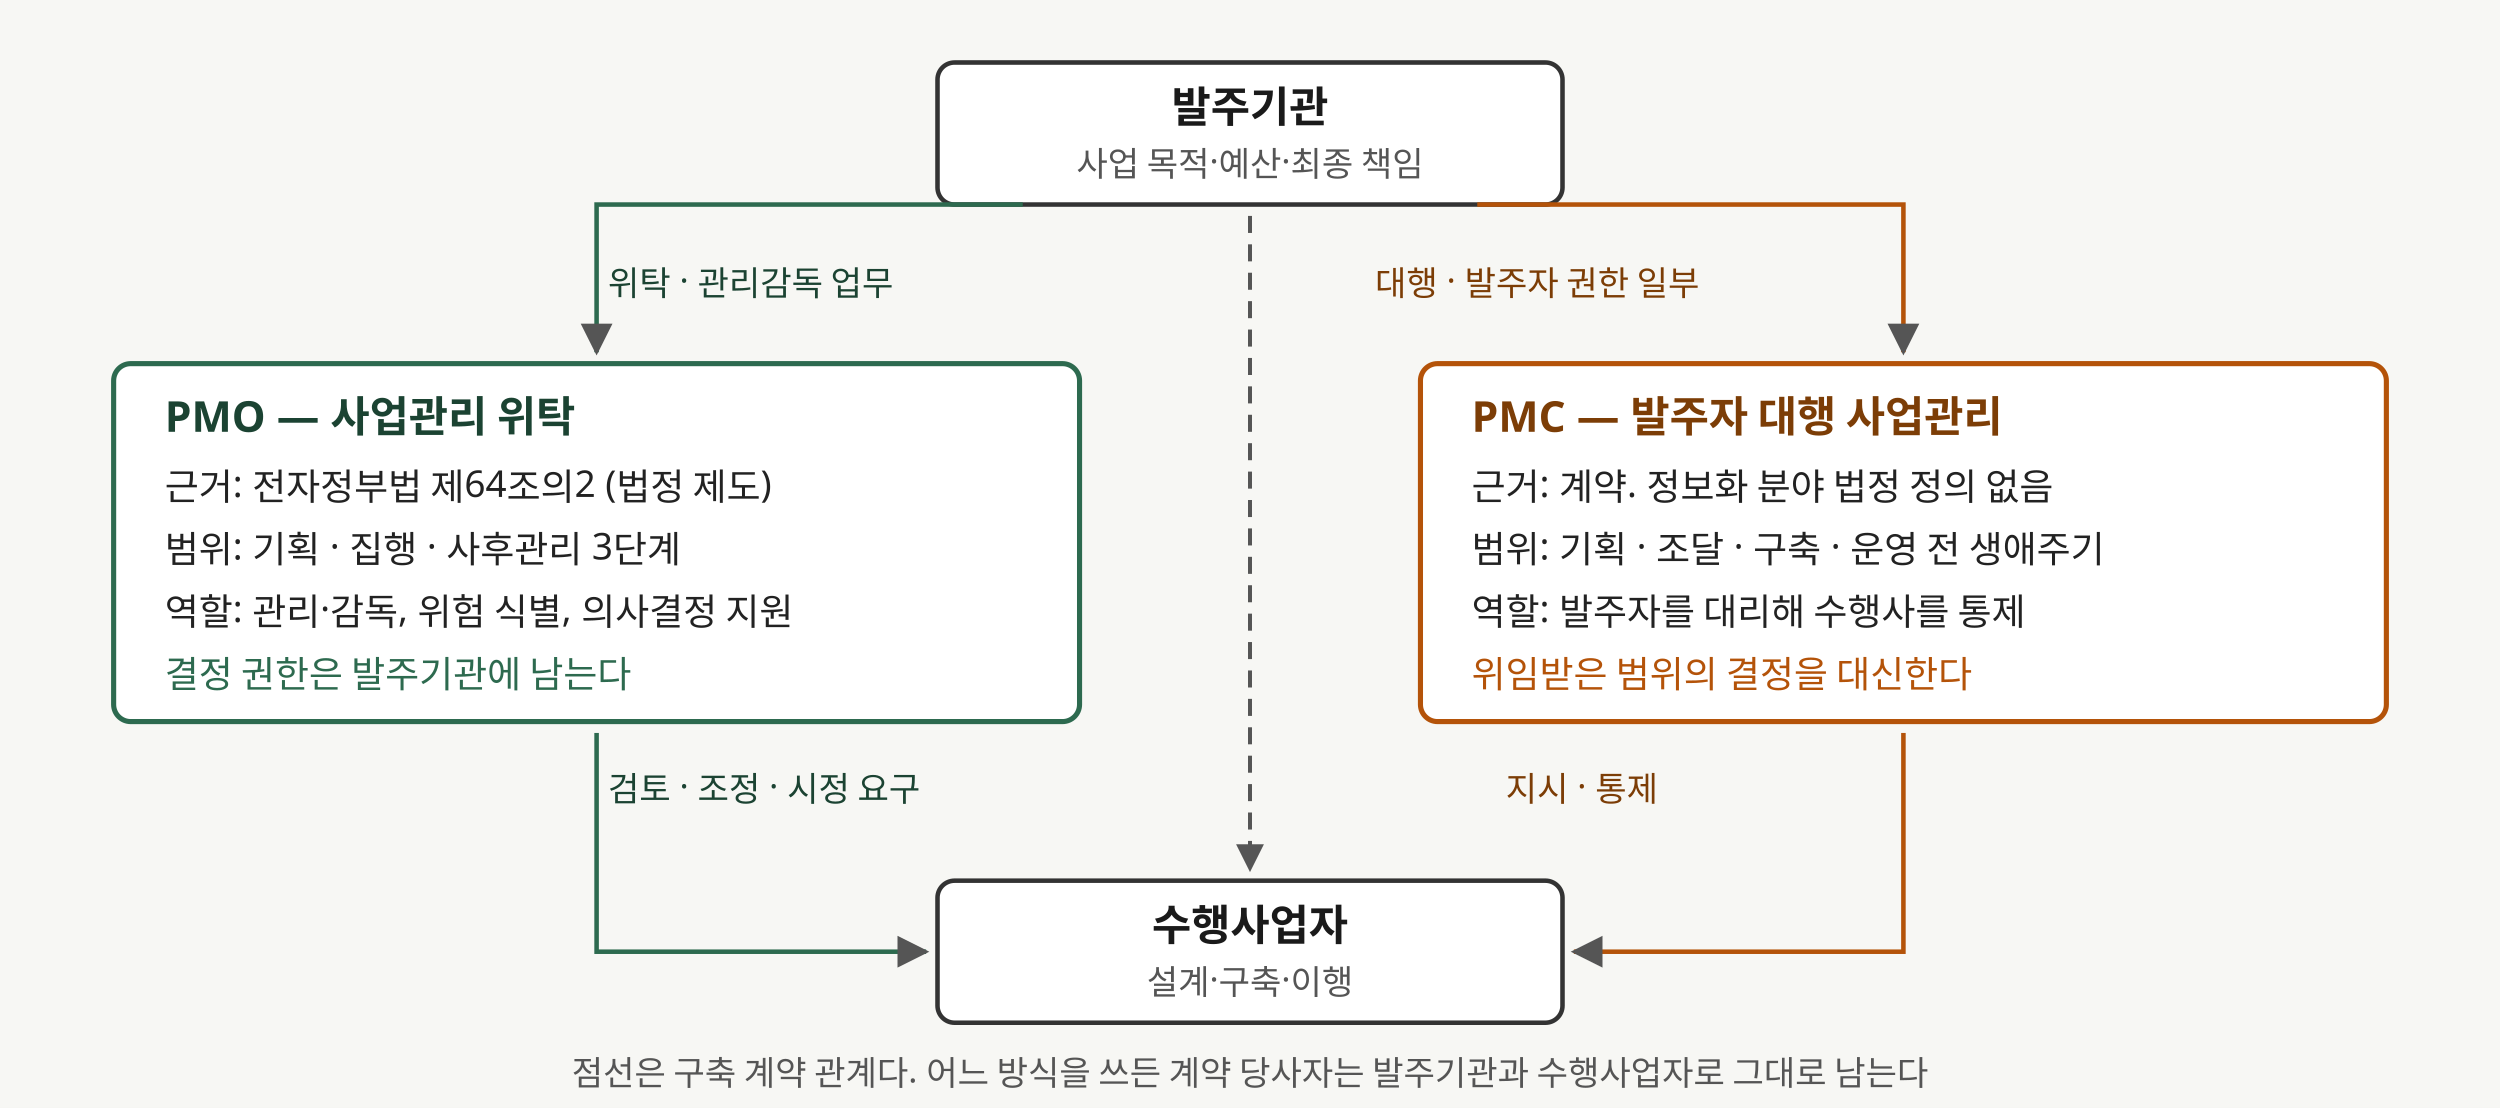
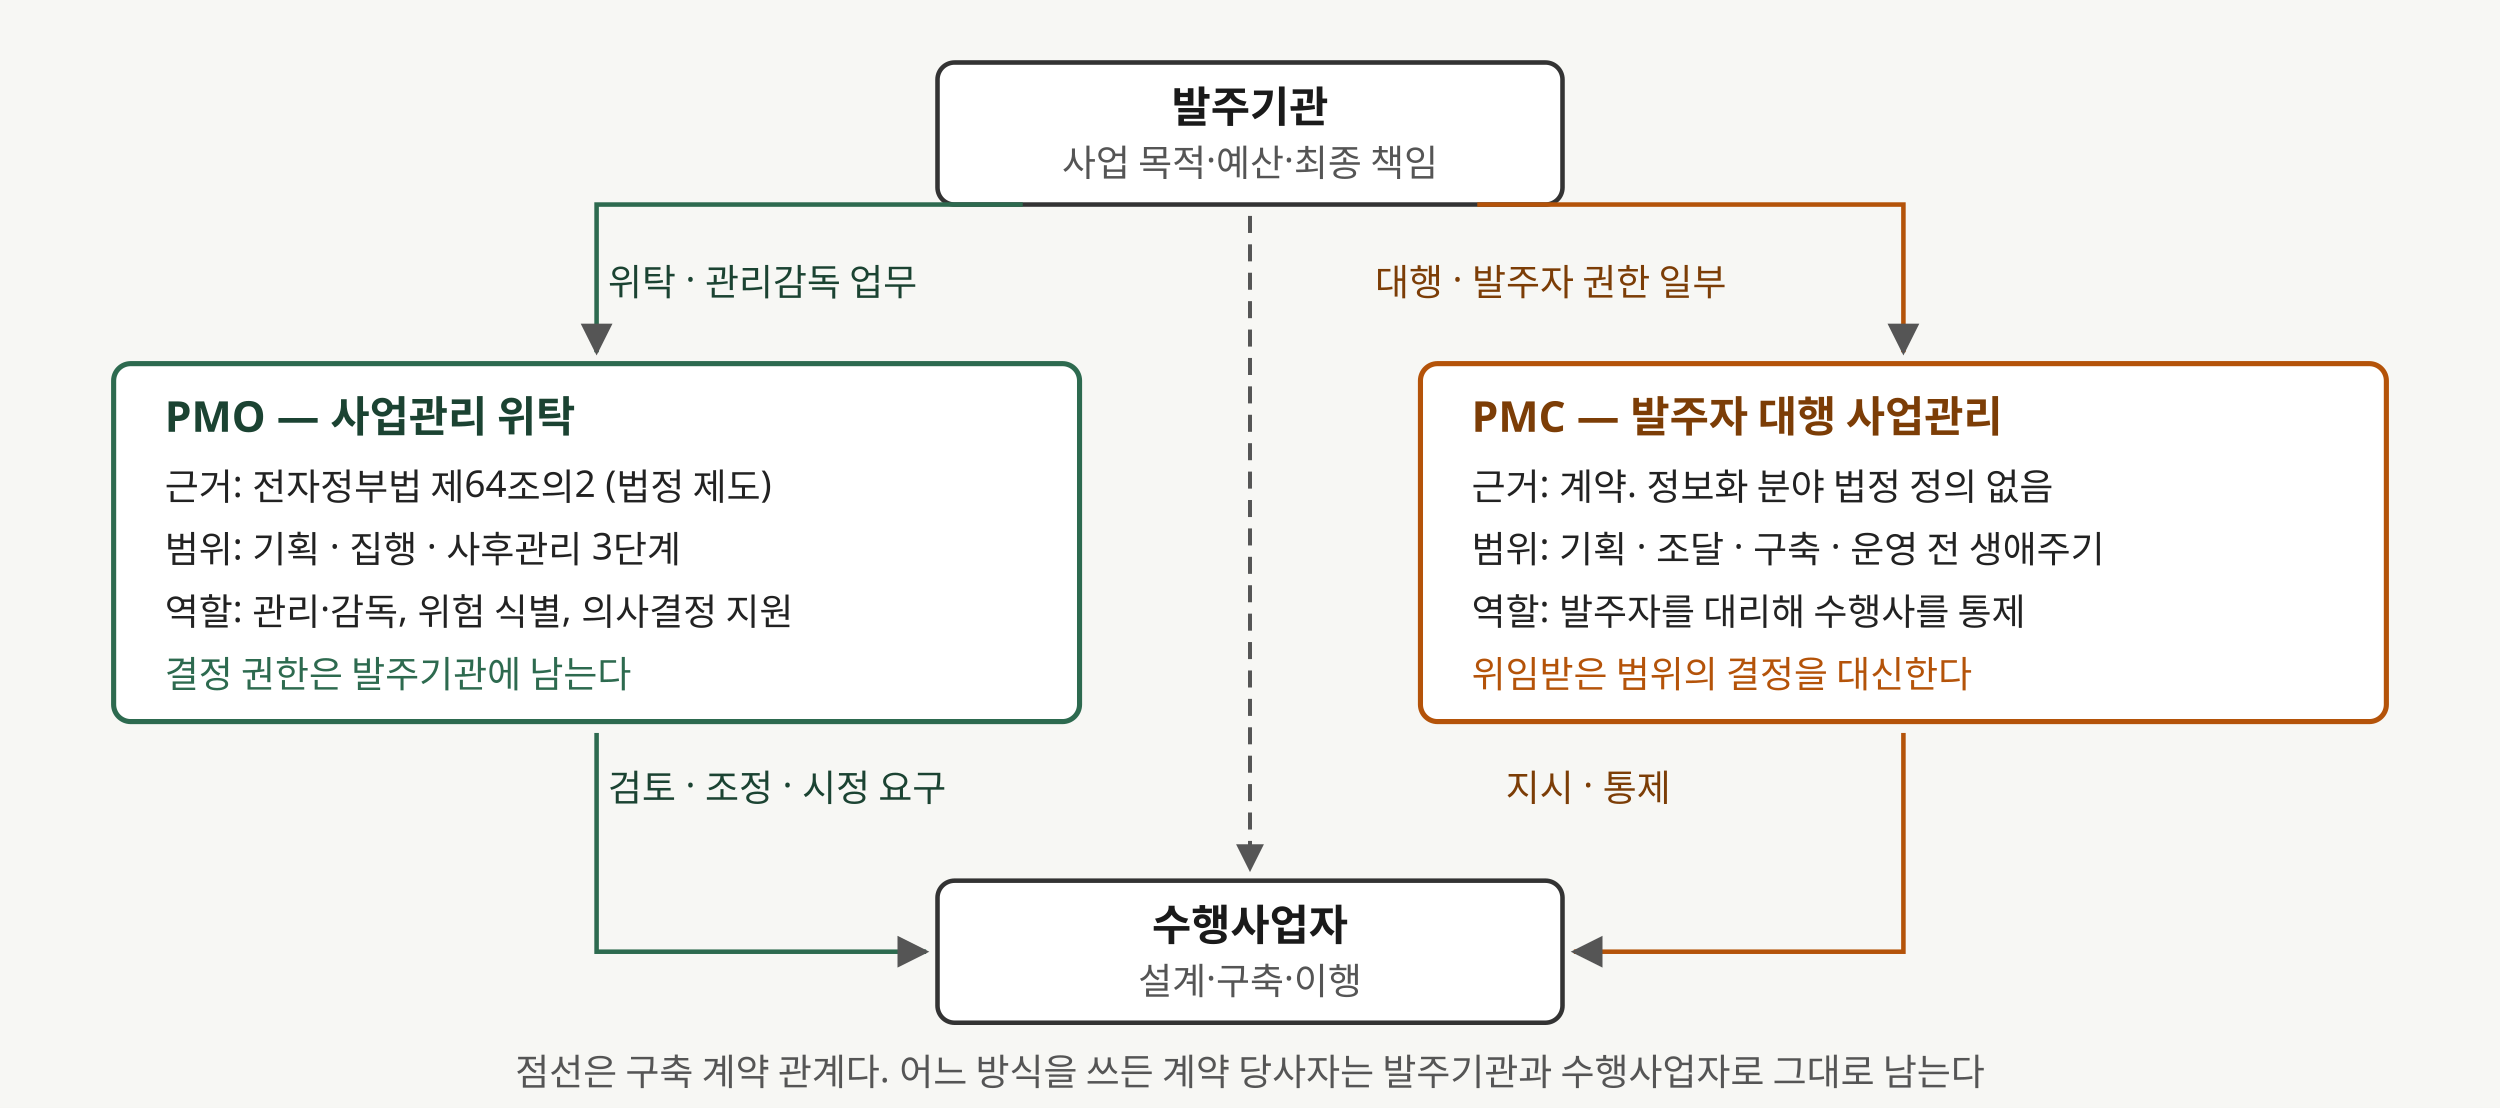
<svg xmlns="http://www.w3.org/2000/svg" viewBox="0 0 880 390" width="880" height="390" font-family="'Malgun Gothic','Noto Sans KR',sans-serif">
  <rect x="0" y="0" width="880" height="390" fill="#f7f7f4" />
  <defs>
    <marker id="a1" viewBox="0 0 10 10" refX="9" refY="5" markerWidth="7" markerHeight="7" orient="auto">
      <path d="M 0 0 L 10 5 L 0 10 z" fill="#555" />
    </marker>
  </defs>
  <rect x="330" y="22" width="220" height="50" rx="6" fill="#ffffff" stroke="#333" stroke-width="1.6" />
  <text x="440" y="43" font-size="15" fill="#1a1a1a" text-anchor="middle" font-weight="bold">발주기관</text>
-   <text x="440" y="62" font-size="12" fill="#555" text-anchor="middle">사업 목적·예산·최종 책임</text>
+   <text x="440" y="62" font-size="13" fill="#555" text-anchor="middle">사업 목적·예산·최종 책임</text>
  <rect x="40" y="128" width="340" height="126" rx="6" fill="#ffffff" stroke="#2d6a4f" stroke-width="1.8" />
  <text x="58" y="152" font-size="15" fill="#1b4332" font-weight="bold">PMO — 사업관리 위탁</text>
  <text x="58" y="176" font-size="13" fill="#222">근거: 전자정부법 제64조의2 (법정 제도)</text>
  <text x="58" y="198" font-size="13" fill="#222">범위: 기획 · 집행 · 사후관리 3단계</text>
  <text x="58" y="220" font-size="13" fill="#222">역할: 관리·감독, 위험 식별, 의사결정 지원</text>
  <text x="58" y="242" font-size="13" fill="#2d6a4f">결정 권한은 발주기관에 남는다</text>
  <rect x="500" y="128" width="340" height="126" rx="6" fill="#ffffff" stroke="#b45309" stroke-width="1.8" />
  <text x="518" y="152" font-size="15" fill="#7c3d06" font-weight="bold">PMC — 발주자 대행 사업관리</text>
  <text x="518" y="176" font-size="13" fill="#222">근거: 계약. 정보화 분야 법정 정의 없음</text>
  <text x="518" y="198" font-size="13" fill="#222">범위: 기획 · 조달 · 구축 · 운영 전 생애주기</text>
  <text x="518" y="220" font-size="13" fill="#222">역할: 발주자를 대리해 수행사를 통제</text>
  <text x="518" y="242" font-size="13" fill="#b45309">위임받은 범위의 결정을 대신한다</text>
  <rect x="330" y="310" width="220" height="50" rx="6" fill="#ffffff" stroke="#333" stroke-width="1.6" />
  <text x="440" y="331" font-size="15" fill="#1a1a1a" text-anchor="middle" font-weight="bold">수행사업자</text>
-   <text x="440" y="350" font-size="12" fill="#555" text-anchor="middle">설계·구축·이행</text>
+   <text x="440" y="350" font-size="13" fill="#555" text-anchor="middle">설계·구축·이행</text>
  <path d="M 360 72 L 210 72 L 210 124" fill="none" stroke="#2d6a4f" stroke-width="1.6" marker-end="url(#a1)" />
-   <text x="214" y="104" font-size="12" fill="#1b4332">위탁 · 관리감독 업무</text>
+   <text x="214" y="104" font-size="13" fill="#1b4332">위탁 · 관리감독 업무</text>
  <path d="M 520 72 L 670 72 L 670 124" fill="none" stroke="#b45309" stroke-width="1.6" marker-end="url(#a1)" />
-   <text x="484" y="104" font-size="12" fill="#7c3d06">대행 · 발주자 권한 일부</text>
+   <text x="484" y="104" font-size="13" fill="#7c3d06">대행 · 발주자 권한 일부</text>
  <path d="M 210 258 L 210 335 L 326 335" fill="none" stroke="#2d6a4f" stroke-width="1.6" marker-end="url(#a1)" />
-   <text x="214" y="282" font-size="12" fill="#1b4332">검토 · 조정 · 시정 요구</text>
+   <text x="214" y="282" font-size="13" fill="#1b4332">검토 · 조정 · 시정 요구</text>
  <path d="M 670 258 L 670 335 L 554 335" fill="none" stroke="#b45309" stroke-width="1.6" marker-end="url(#a1)" />
-   <text x="530" y="282" font-size="12" fill="#7c3d06">지시 · 통제</text>
+   <text x="530" y="282" font-size="13" fill="#7c3d06">지시 · 통제</text>
  <line x1="440" y1="76" x2="440" y2="306" stroke="#555" stroke-width="1.4" stroke-dasharray="6 4" marker-end="url(#a1)" />
-   <text x="440" y="382" font-size="12" fill="#555" text-anchor="middle">점선은 구축 계약 관계다. 어느 방식을 쓰든 계약 당사자는 발주기관과 수행사업자로 그대로 남는다</text>
+   <text x="440" y="382" font-size="13" fill="#555" text-anchor="middle">점선은 구축 계약 관계다. 어느 방식을 쓰든 계약 당사자는 발주기관과 수행사업자로 그대로 남는다</text>
</svg>
